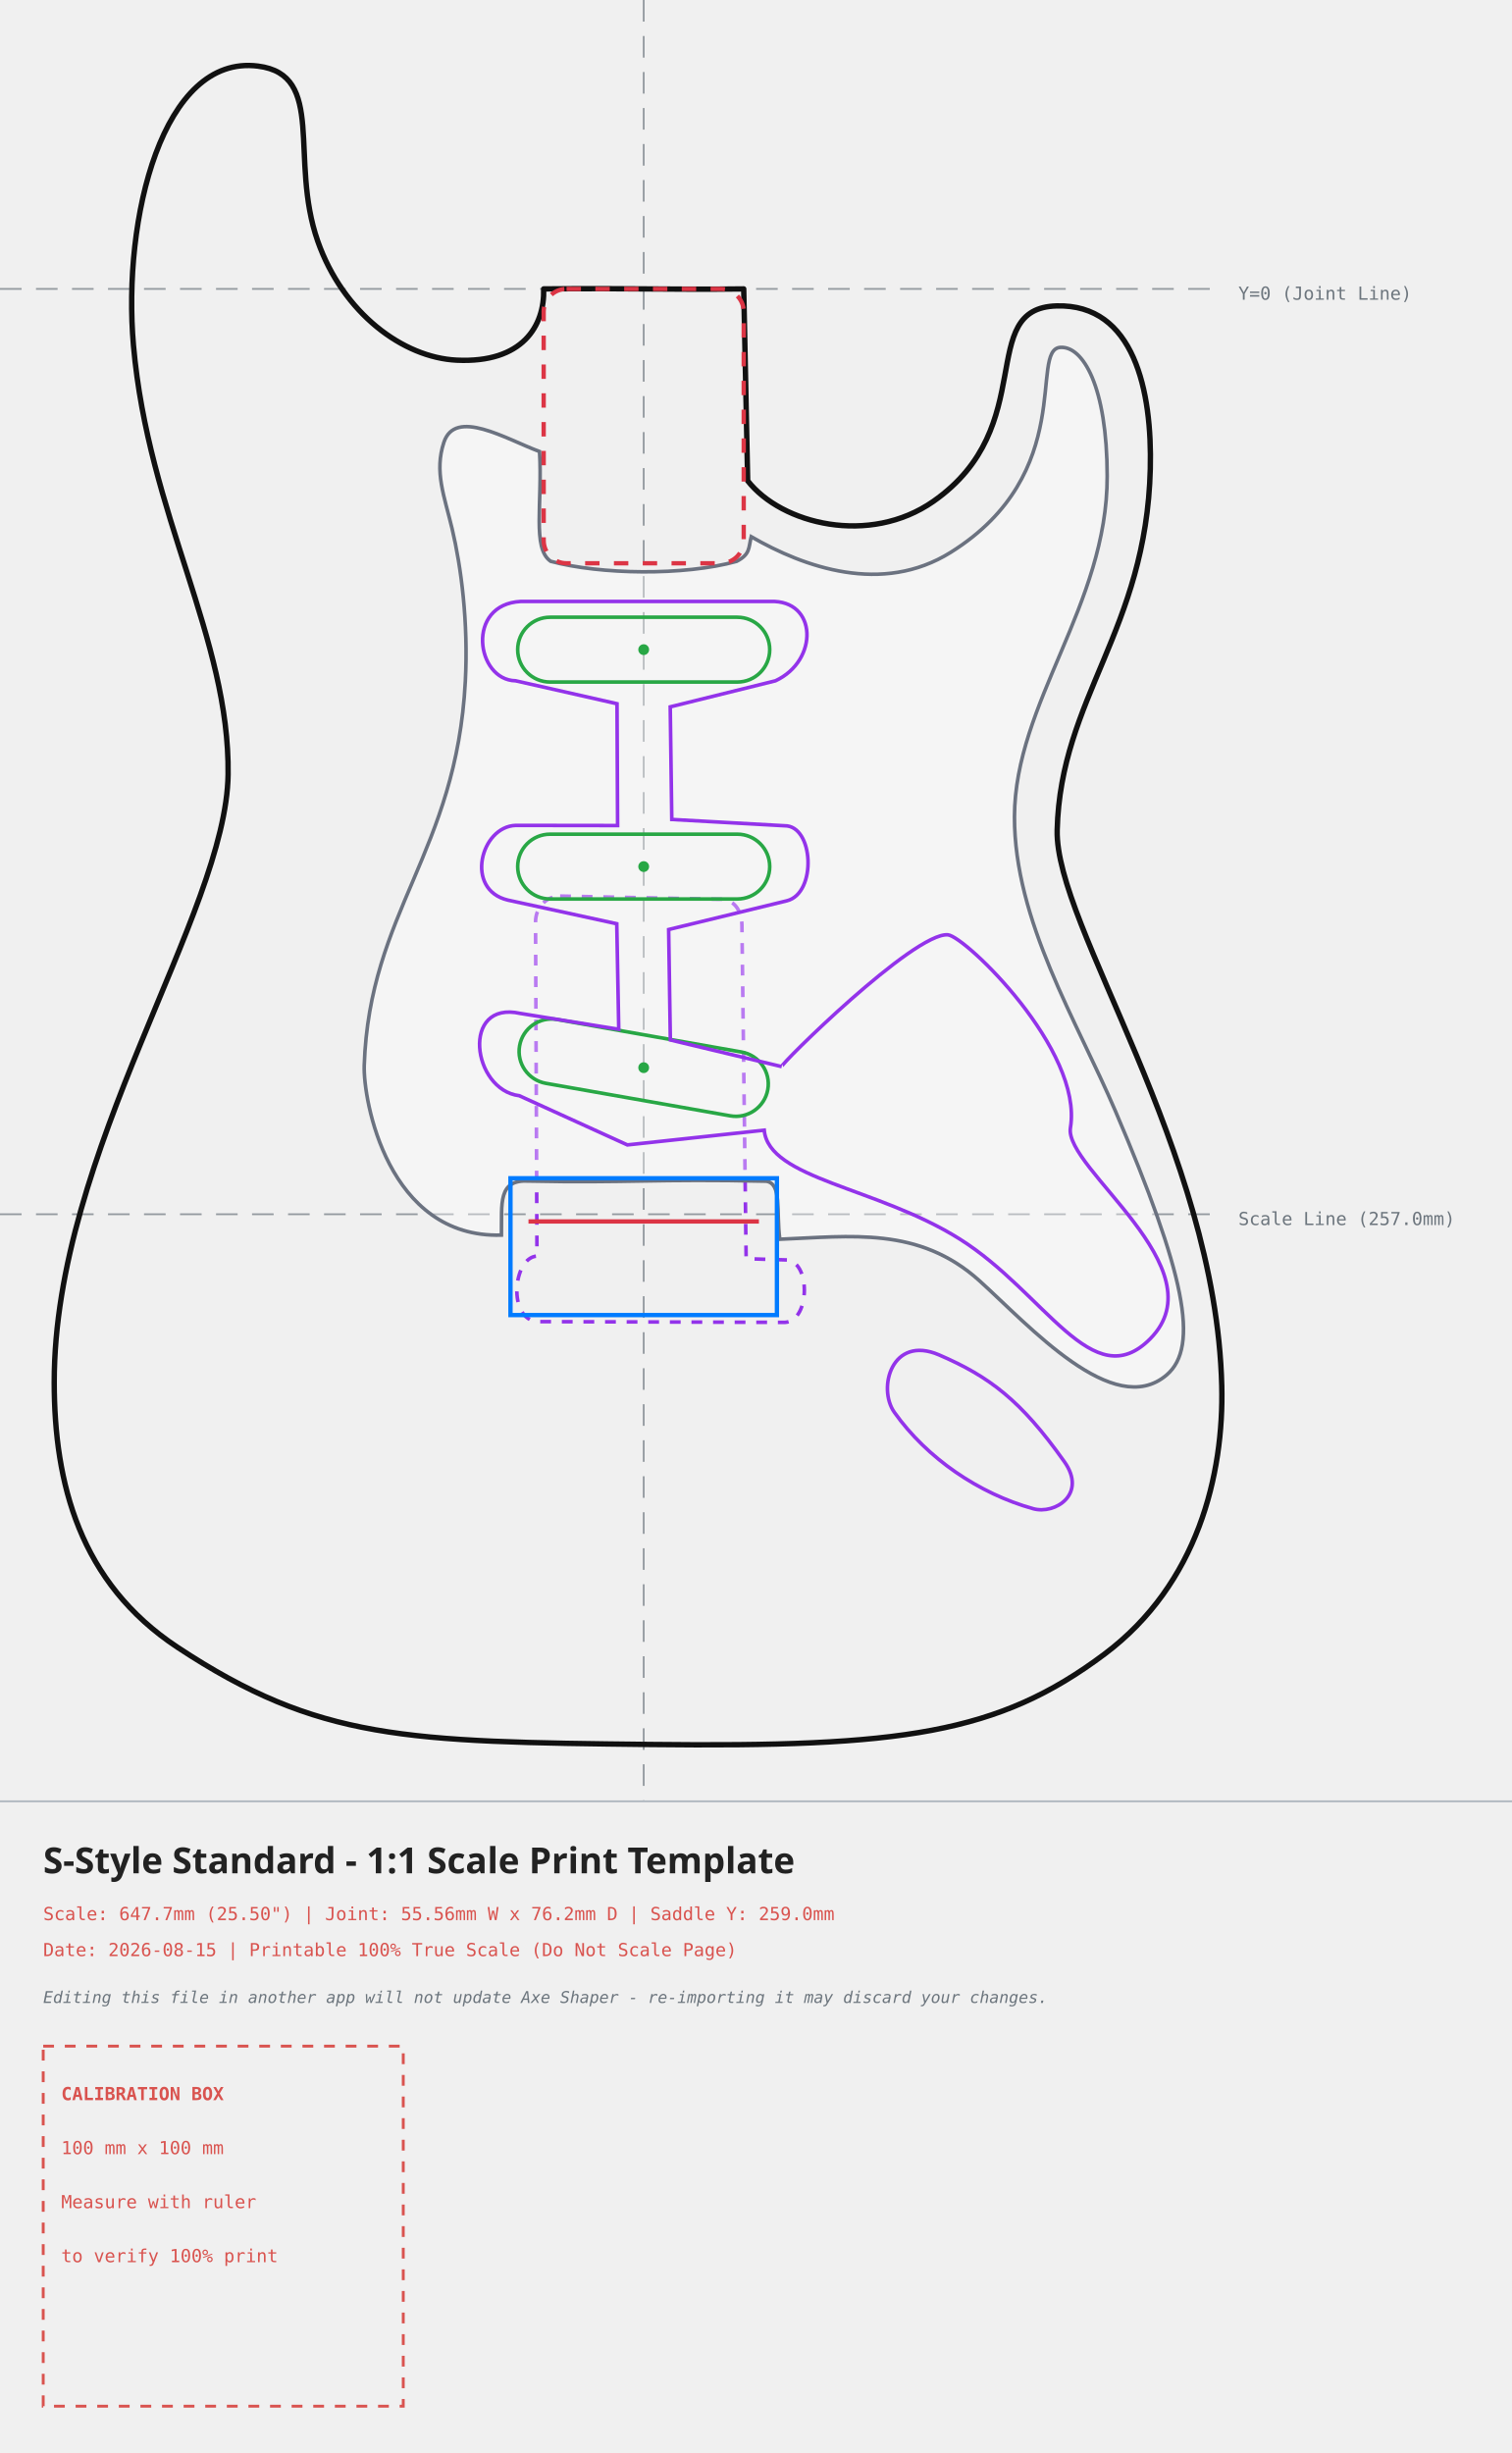
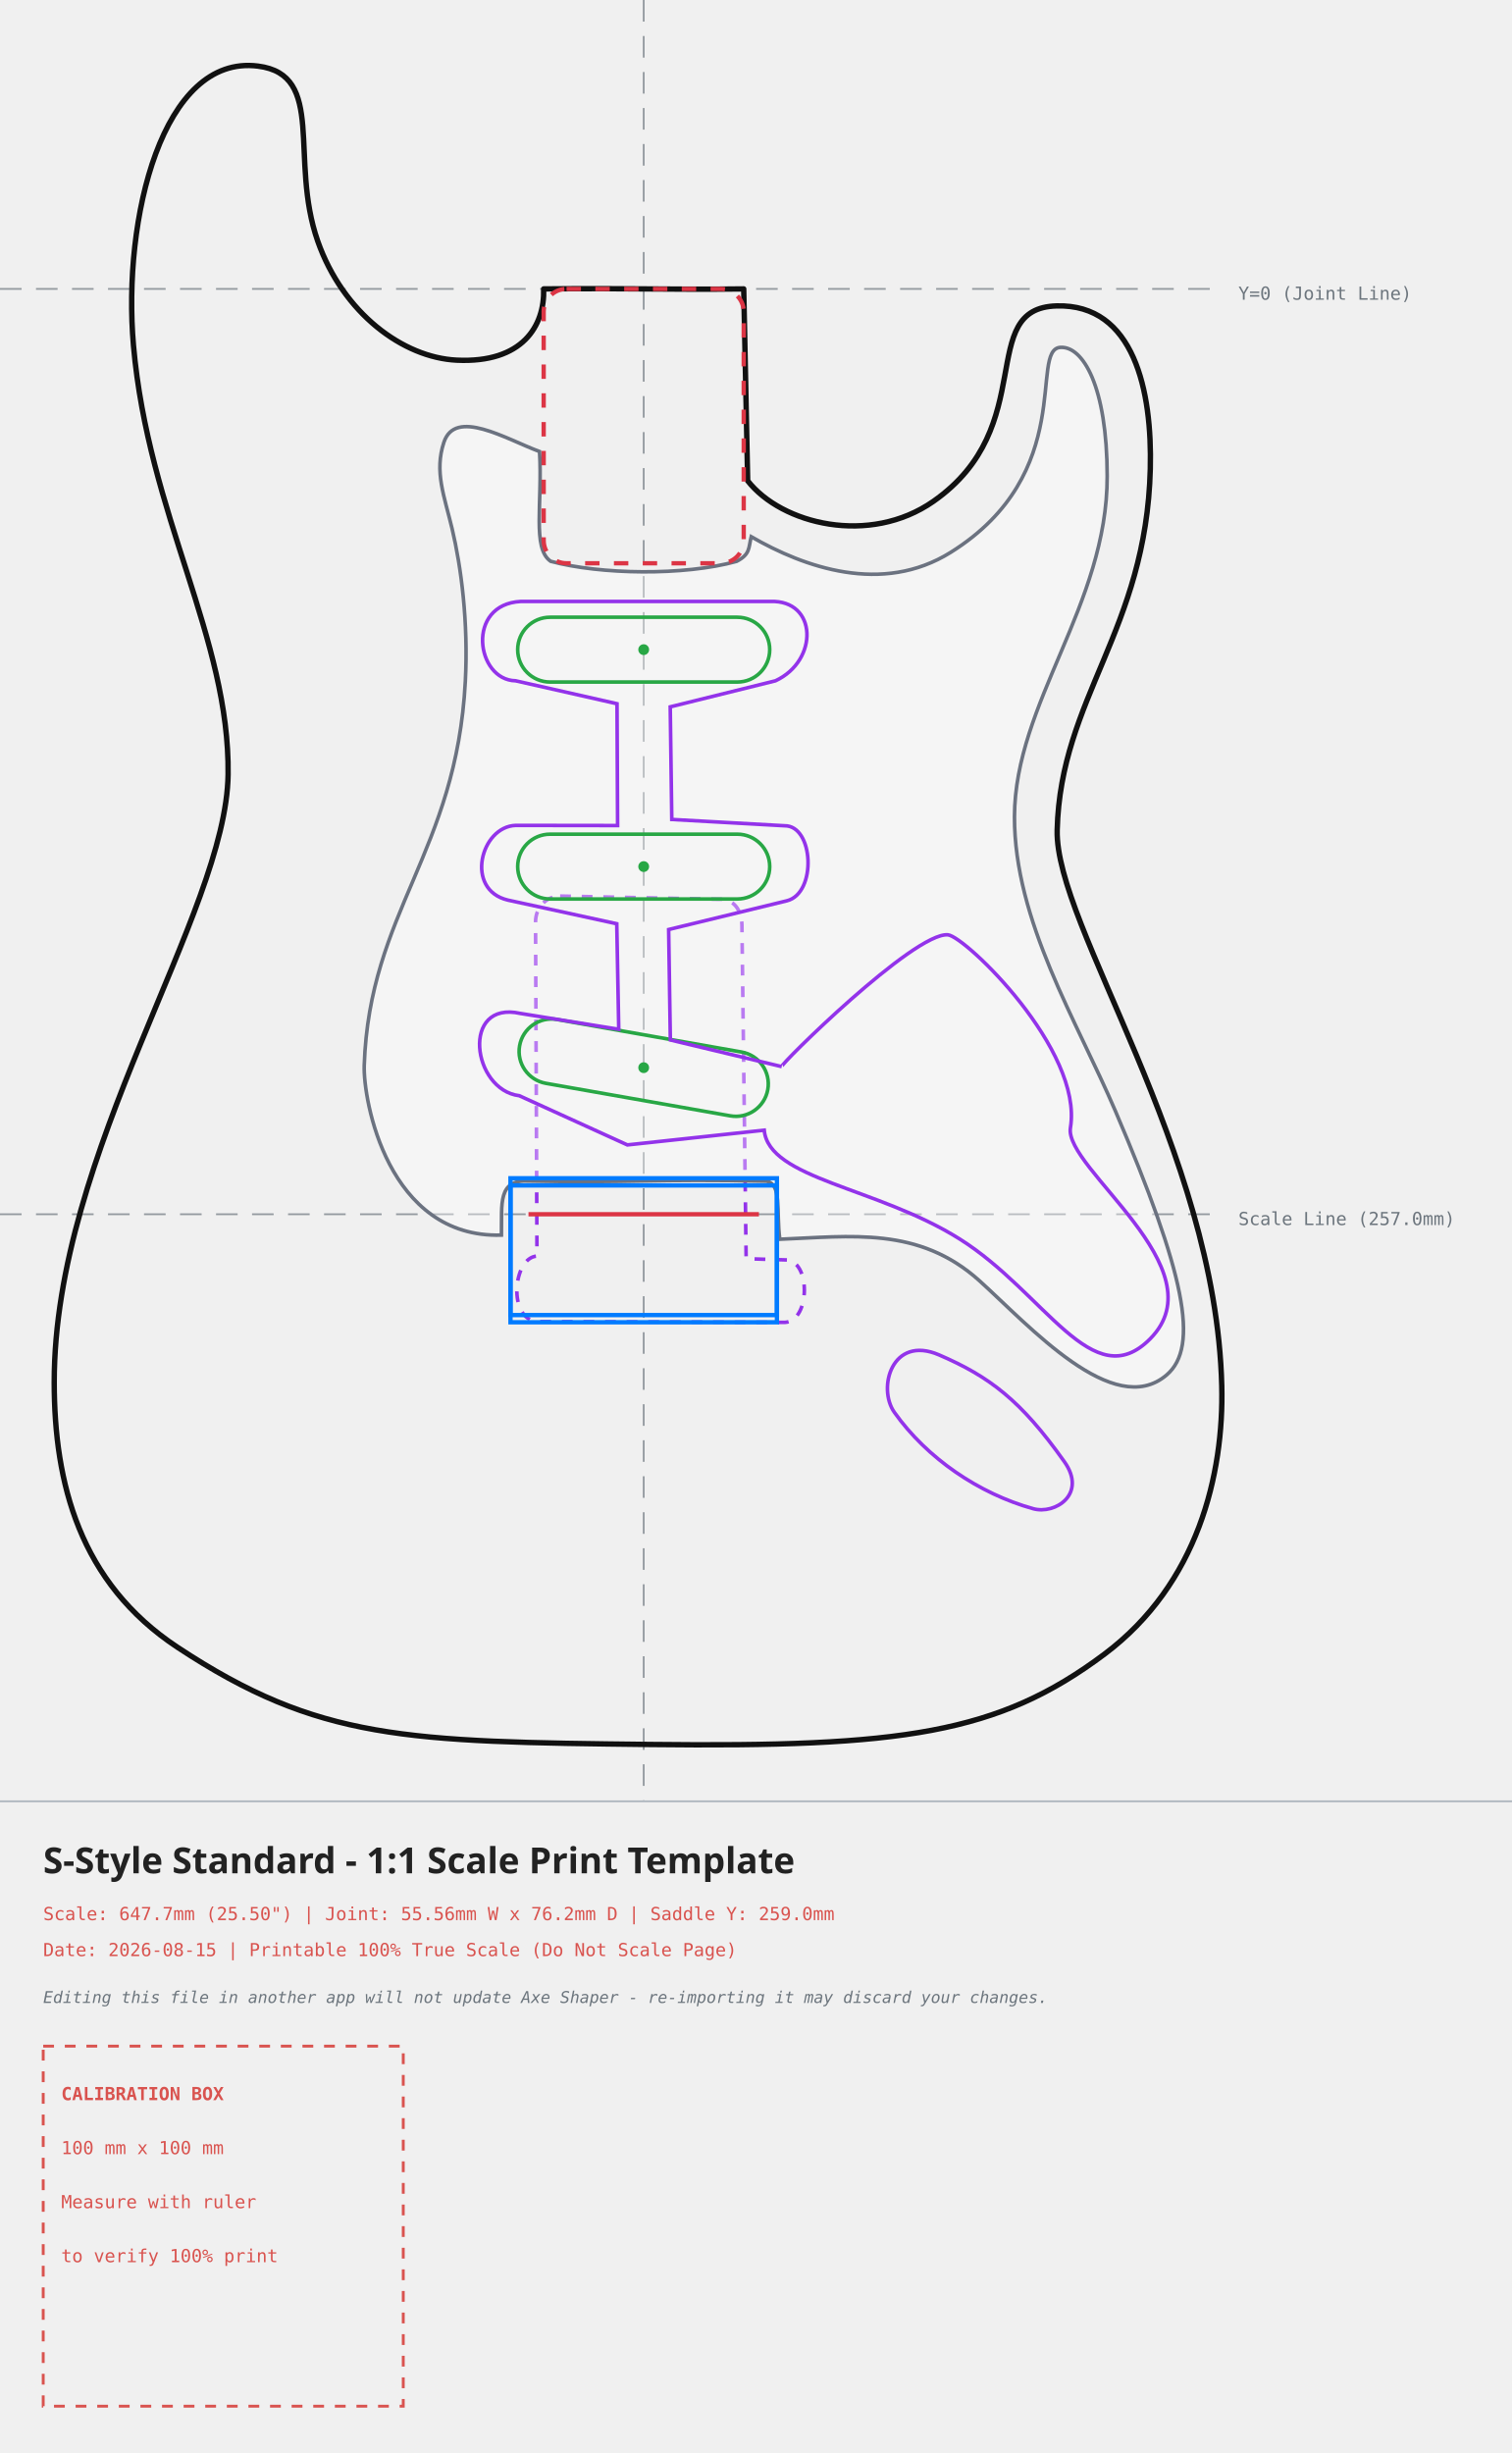
<svg xmlns="http://www.w3.org/2000/svg" width="419.94mm" height="681.28mm" viewBox="-178.78 -80.24 419.94 681.28">
  <style>
    .body-line { fill: none; stroke: #111111; stroke-width: 1.5; stroke-linecap: round; stroke-linejoin: round; }
    .neck-pocket { fill: none; stroke: #dc3545; stroke-width: 1.2; stroke-dasharray: 4,4; }
    .pickup-rout { fill: none; stroke: #28a745; stroke-width: 1.0; }
    .bridge-rout { fill: none; stroke: #007bff; stroke-width: 1.2; }
    .back-route { fill: none; stroke: #9333ea; stroke-width: 1.0; stroke-dasharray: 3,3; }
    .front-route { fill: none; stroke: #9333ea; stroke-width: 1.0; }
    .pickguard { fill: #ffffff; fill-opacity: 0.35; stroke: #6b7280; stroke-width: 1.0; }
    .center-axis { fill: none; stroke: #6c757d; stroke-width: 0.5; stroke-dasharray: 6,4; opacity: 0.7; }
    .calibration-box { fill: none; stroke: #d9534f; stroke-width: 0.8; stroke-dasharray: 3,3; }
    .band-rule { fill: none; stroke: #adb5bd; stroke-width: 0.5; }
    .text-label { font-family: monospace, sans-serif; font-size: 5px; fill: #d9534f; }
    .disclaimer-label { font-family: monospace, sans-serif; font-size: 4.5px; font-style: italic; fill: #6c757d; }
    .axis-label { font-family: monospace, sans-serif; font-size: 5px; fill: #6c757d; }
    .title-label { font-family: sans-serif; font-size: 10px; font-weight: bold; fill: #222222; }
  </style>
  <g>
    <line x1="0" y1="-80.24" x2="0" y2="420.04" class="center-axis" />
    <line x1="-178.78" y1="0" x2="161.16" y2="0" class="center-axis" />
    <text x="165.16" y="3" class="axis-label">Y=0 (Joint Line)</text>
    <line x1="-178.78" y1="257.00" x2="161.16" y2="257.00" class="center-axis" stroke="#007bff" />
    <text x="165.16" y="260.00" class="axis-label" fill="#007bff">Scale Line (257.0mm)</text>
    <path d="M -23.21 168.63 C -23.21 168.63, 20.62 169.50, 20.62 169.50 C 25.19 169.20, 27.14 172.69, 27.28 176.52 C 27.28 176.52, 28.45 269.34, 28.45 269.34 C 28.45 269.34, 39.18 269.67, 39.18 269.67 C 46.46 269.31, 46.40 286.67, 39.22 287.03 C 39.22 287.03, -29.42 286.82, -29.42 286.82 C -37.91 286.34, -36.31 268.95, -29.64 268.62 C -29.64 268.62, -30.04 175.89, -30.04 175.89 C -30.06 171.80, -27.13 168.70, -23.21 168.63 Z" class="back-route" />
    <path d="M -27.78 0.00 C -27.49 10.29, -33.65 20.65, -51.93 19.79 C -66.81 19.08, -83.49 6.78, -90.53 -13.26 C -98.56 -36.12, -88.07 -59.47, -107.13 -61.88 C -133.65 -65.24, -144.81 -19.51, -141.71 15.71 C -137.57 62.86, -114.94 96.96, -115.43 134.86 C -115.92 173.63, -163.78 239.48, -163.72 303.72 C -163.70 331.60, -156.69 359.32, -129.46 377.28 C -90.30 403.11, -66.17 403.50, 1.98 404.26 C 71.64 405.04, 98.41 401.34, 128.02 379.13 C 153.94 359.69, 161.16 329.16, 160.55 304.63 C 158.91 238.96, 114.18 176.88, 114.84 150.29 C 115.75 113.58, 139.57 94.87, 140.70 50.00 C 141.25 28.38, 136.24 4.13, 114.70 4.72 C 92.04 5.34, 110.26 38.17, 80.47 58.99 C 62.72 71.39, 38.31 65.36, 28.88 53.29 C 28.88 53.29, 27.78 0.00, 27.78 0.00 C 6.63 0.26, -2.31 -0.24, -27.78 0.00 Z" class="body-line" />
    <path d="M -55.50 42.62 C -52.34 33.05, -38.37 41.64, -28.93 45.17 C -28.07 59.47, -31.05 72.07, -25.84 75.65 C -12.01 79.37, 11.22 79.72, 25.80 75.67 C 29.62 73.70, 29.09 71.98, 29.86 68.82 C 44.50 77.28, 66.22 85.08, 85.28 73.16 C 120.51 51.13, 106.96 16.80, 115.73 16.24 C 121.95 15.84, 128.70 26.96, 128.73 51.99 C 128.78 87.78, 103.07 114.97, 102.98 146.56 C 102.89 175.45, 120.39 203.47, 131.03 228.38 C 150.20 273.25, 154.49 293.76, 145.22 301.65 C 130.48 314.20, 107.07 287.93, 93.24 275.46 C 76.41 260.29, 57.47 263.17, 37.80 263.94 C 36.76 255.99, 38.44 248.50, 34.03 247.82 C 3.72 247.12, -4.61 248.36, -31.90 247.78 C -40.57 247.28, -39.37 253.90, -39.51 262.79 C -71.16 263.72, -77.94 225.17, -77.62 215.68 C -76.18 172.90, -52.03 156.59, -49.54 108.98 C -48.68 92.58, -50.69 77.23, -53.22 66.58 C -55.39 57.47, -58.19 50.77, -55.50 42.62 Z" class="pickguard" style="fill:#ffffff" />
    <rect x="-27.78" y="0" width="55.56" height="76.2" rx="6.35" ry="6.35" class="neck-pocket" />
    <g transform="translate(0, 100.1868) rotate(0)">
      <rect x="-35.00" y="-9.00" width="70" height="18" rx="9" ry="9" class="pickup-rout" />
      <circle cx="0" cy="0" r="1.5" fill="#28a745" />
    </g>
    <g transform="translate(0, 160.4391) rotate(0)">
      <rect x="-35.00" y="-9.00" width="70" height="18" rx="9" ry="9" class="pickup-rout" />
      <circle cx="0" cy="0" r="1.5" fill="#28a745" />
    </g>
    <g transform="translate(0, 216.2878) rotate(10)">
      <rect x="-35.00" y="-9.00" width="70" height="18" rx="9" ry="9" class="pickup-rout" />
      <circle cx="0" cy="0" r="1.5" fill="#28a745" />
    </g>
    <path d="M -34.13 86.80 C -34.13 86.80, 35.15 86.80, 35.15 86.80 C 48.29 86.32, 48.67 103.23, 36.60 108.84 C 36.60 108.84, 7.37 116.08, 7.37 116.08 C 7.37 116.08, 7.80 147.35, 7.80 147.35 C 7.80 147.35, 39.08 149.10, 39.08 149.10 C 47.24 148.92, 48.16 167.85, 39.77 169.94 C 39.77 169.94, 6.93 177.92, 6.93 177.92 C 6.93 177.92, 7.40 208.59, 7.40 208.59 C 7.40 208.59, 38.33 215.99, 38.33 215.99 C 37.48 215.82, 75.14 178.57, 84.49 179.39 C 89.26 179.81, 122.10 211.34, 118.52 232.97 C 116.66 244.22, 159.99 272.08, 140.66 291.60 C 124.69 307.73, 111.54 278.81, 87.76 263.87 C 64.72 249.39, 34.77 247.25, 33.47 233.65 C 33.47 233.65, -4.53 237.74, -4.53 237.74 C -4.53 237.74, -34.55 224.08, -34.55 224.08 C -47.69 222.48, -50.85 197.54, -34.27 201.22 C -34.27 201.22, -6.93 205.63, -6.93 205.63 C -6.93 205.63, -7.48 176.32, -7.48 176.32 C -7.48 176.32, -37.72 169.75, -37.72 169.75 C -49.82 166.88, -45.27 149.29, -35.53 149.00 C -35.53 149.00, -7.25 149.04, -7.25 149.04 C -7.25 149.04, -7.41 115.21, -7.41 115.21 C -7.41 115.21, -35.58 108.84, -35.58 108.84 C -46.59 108.64, -49.49 87.57, -34.13 86.80 Z" class="front-route" />
    <path d="M 82.01 296.05 C 96.01 302.08, 104.75 308.66, 116.82 325.70 C 123.25 334.77, 114.23 340.46, 108.19 338.78 C 93.11 334.59, 78.68 324.78, 69.63 312.02 C 64.83 305.26, 68.96 290.44, 82.01 296.05 Z" class="front-route" />
-     <g transform="translate(0, 259.00)">
-       <rect x="-37.00" y="-12.00" width="74" height="38" class="bridge-rout" />
-       <line x1="-32.00" y1="0" x2="32.00" y2="0" stroke="#dc3545" stroke-width="1.2" />
+     <g id="bridge-hardware">
+       <rect x="-37.00" y="247.00" width="74" height="38" class="bridge-rout" />
+       <rect x="-37.00" y="249.00" width="74" height="38" class="bridge-rout" />
+       <line x1="-32.00" y1="257.00" x2="32.00" y2="257.00" stroke="#dc3545" stroke-width="1.2" />
+       <g transform="translate(0, 259.00)">
+         
+       </g>
    </g>
  </g>
  <g>
    <line x1="-178.78" y1="420.04" x2="241.16" y2="420.04" class="band-rule" />
    <text x="-166.78" y="440.04" class="title-label">S-Style Standard - 1:1 Scale Print Template</text>
    <text x="-166.78" y="453.04" class="text-label">Scale: 647.7mm (25.50") | Joint: 55.56mm W x 76.2mm D | Saddle Y: 259.0mm</text>
    <text x="-166.78" y="463.04" class="text-label">Date: 2026-08-15 | Printable 100% True Scale (Do Not Scale Page)</text>
    <text x="-166.78" y="476.04" class="disclaimer-label">Editing this file in another app will not update Axe Shaper - re-importing it may discard your changes.</text>
    <g transform="translate(-166.78, 488.04)">
      <rect x="0" y="0" width="100" height="100" class="calibration-box" />
      <text x="5" y="15" class="text-label" font-weight="bold">CALIBRATION BOX</text>
      <text x="5" y="30" class="text-label">100 mm x 100 mm</text>
      <text x="5" y="45" class="text-label">Measure with ruler</text>
      <text x="5" y="60" class="text-label">to verify 100% print</text>
    </g>
  </g>
</svg>
